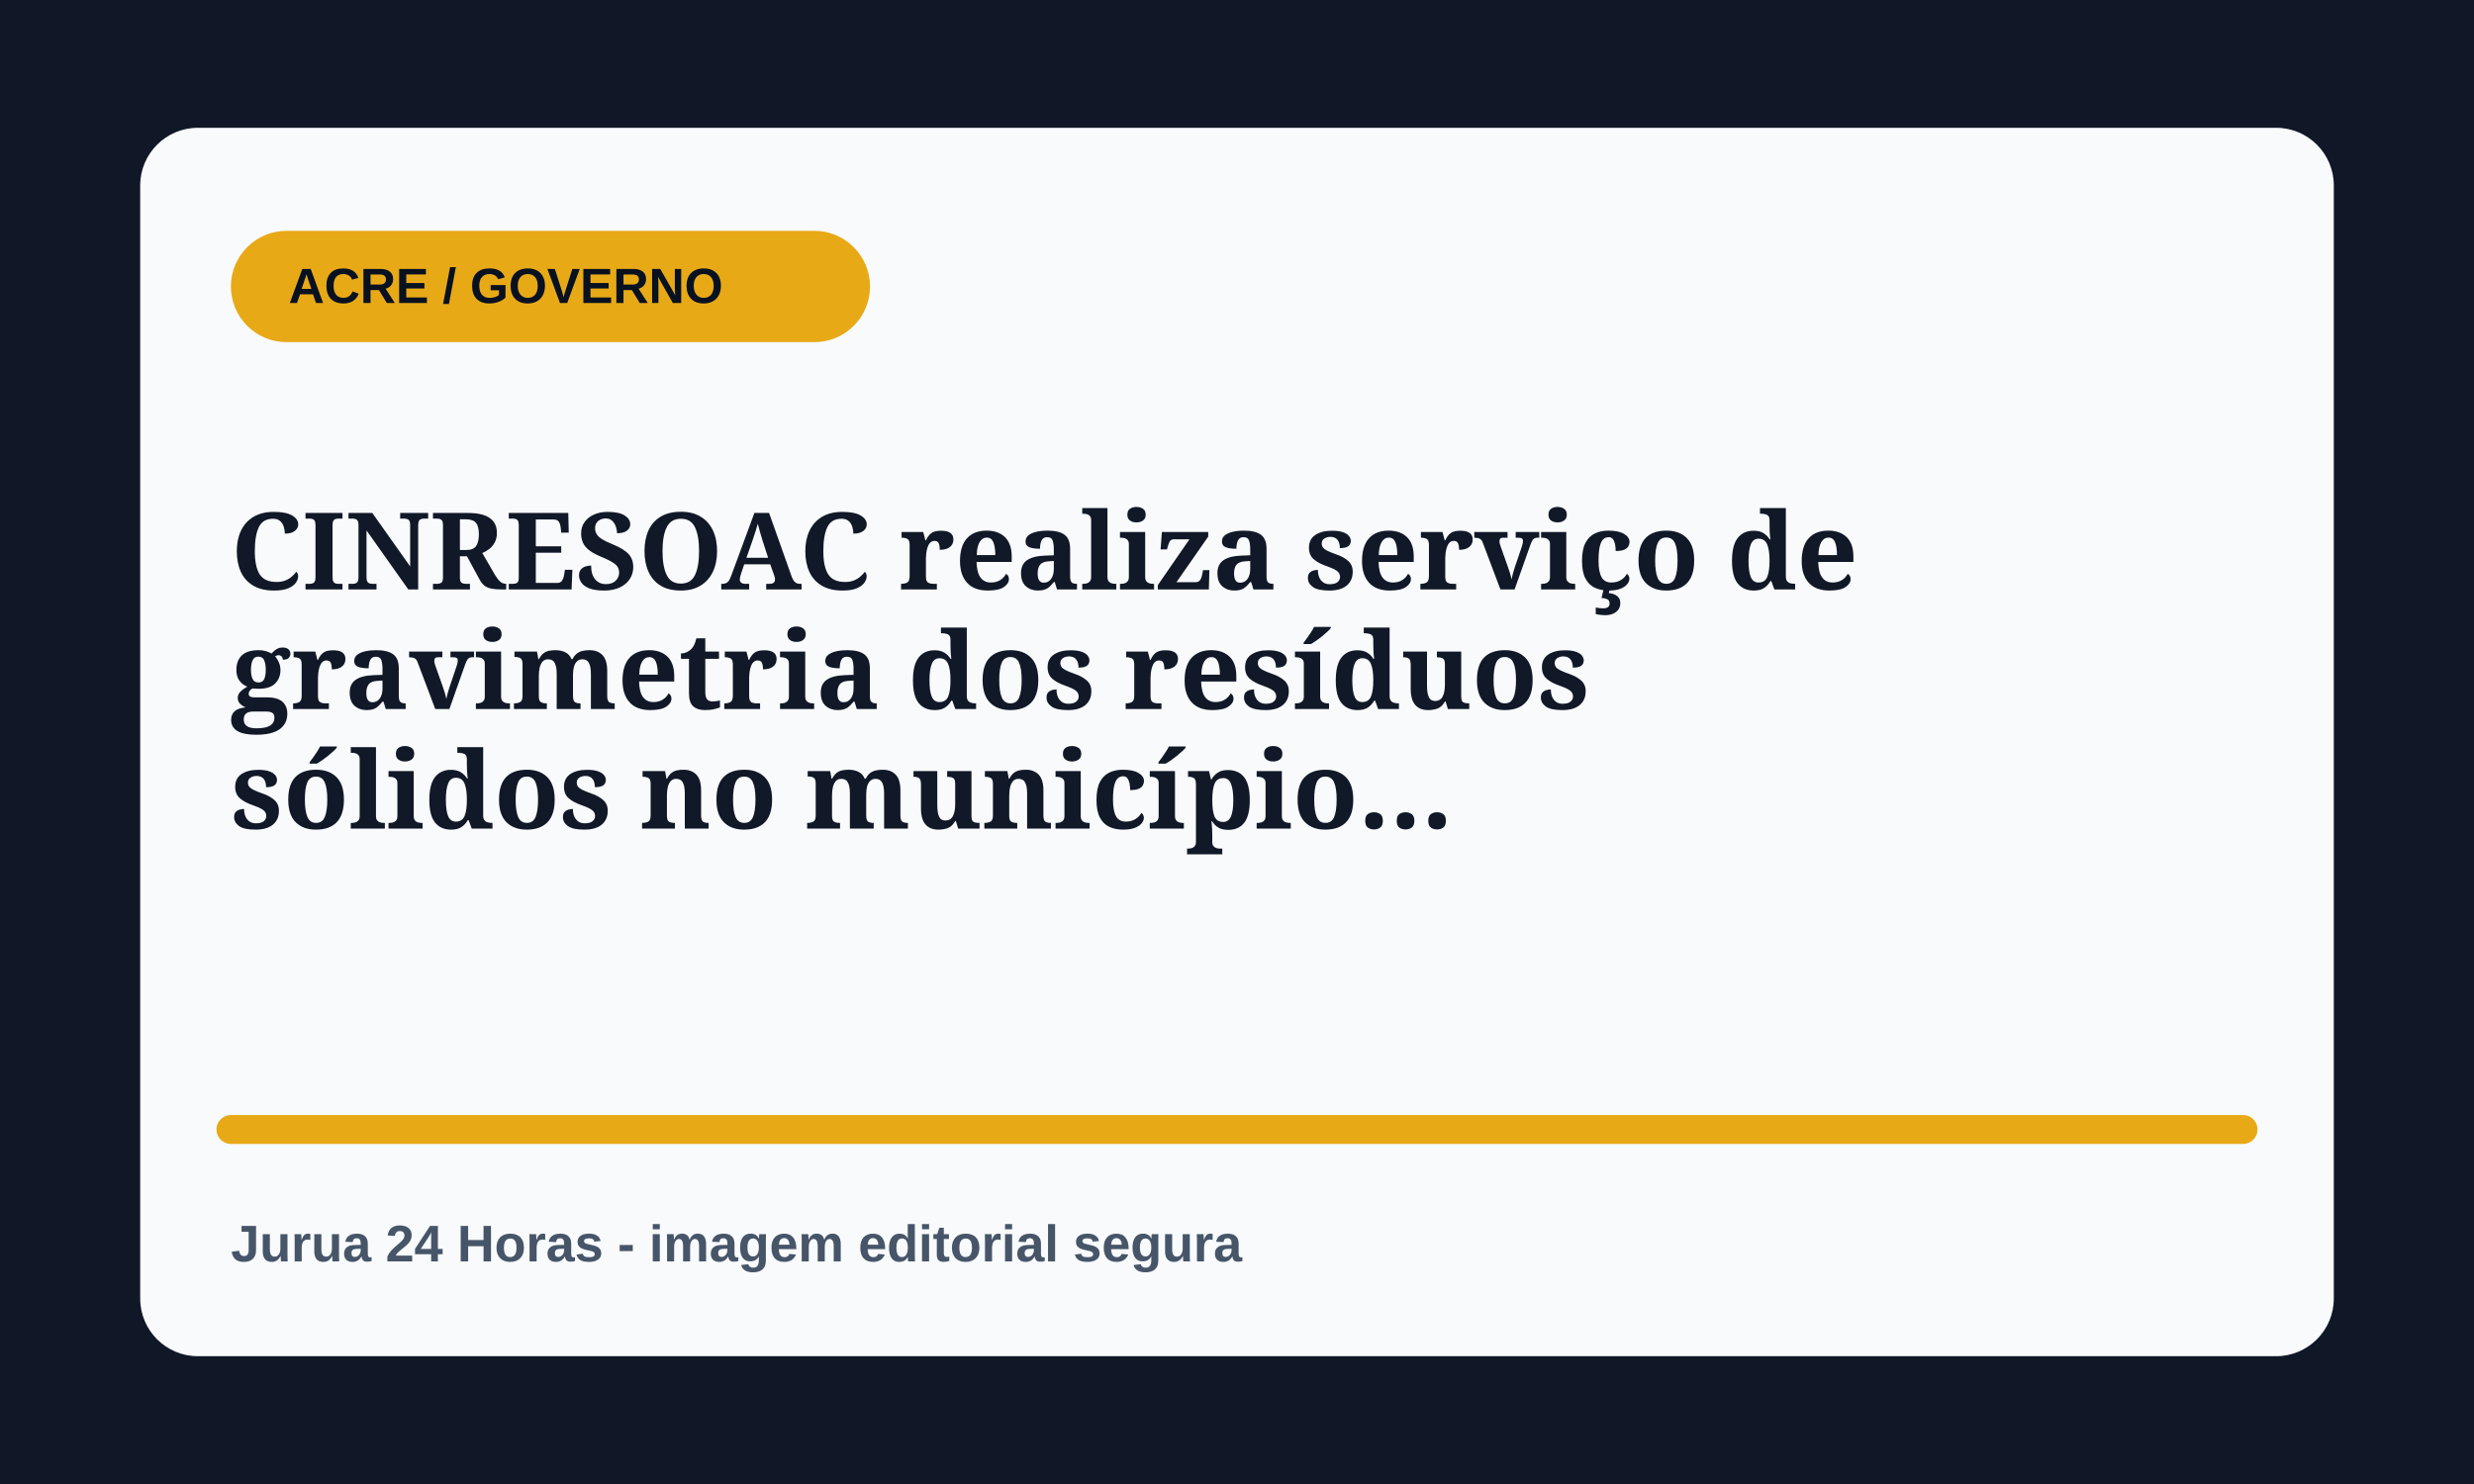
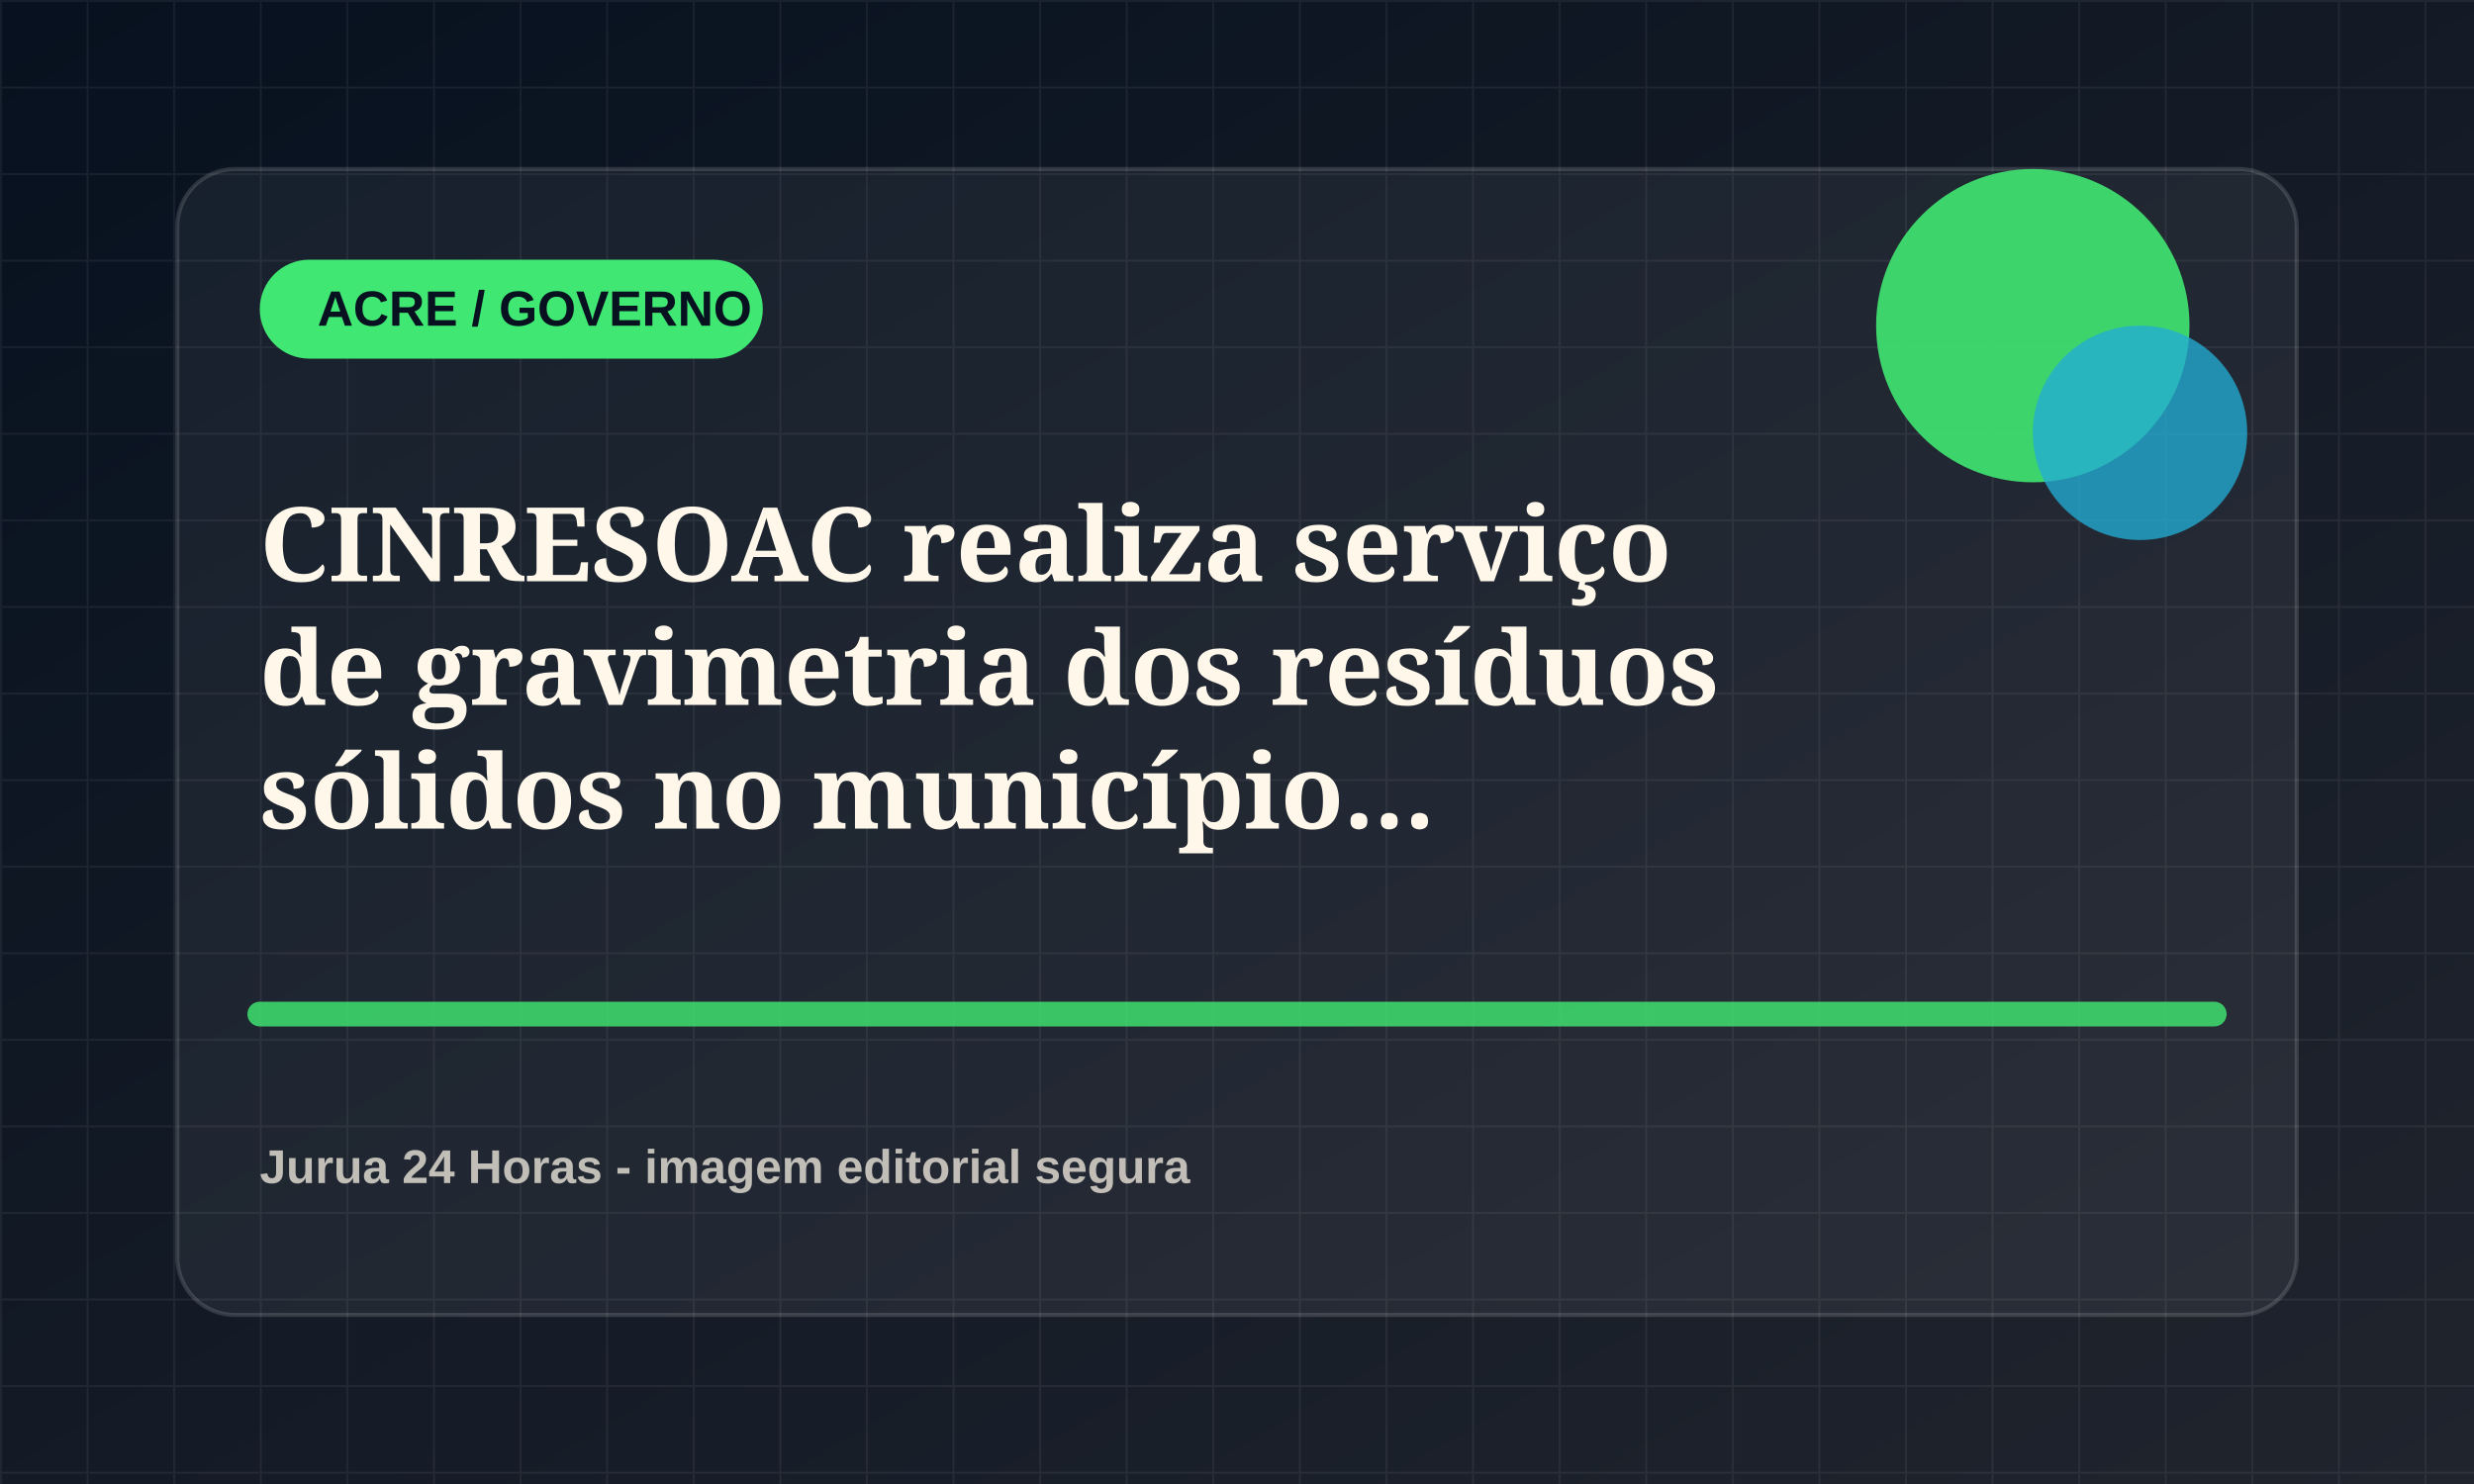
<svg xmlns="http://www.w3.org/2000/svg" viewBox="0 0 1200 720">
-   <rect width="1200" height="720" fill="#101827" />
-   <rect x="68" y="62" width="1064" height="596" rx="28" fill="#f8fafc" />
-   <rect x="112" y="112" width="310" height="54" rx="27" fill="hsl(42 82% 50%)" />
-   <text x="140" y="147" fill="#08111f" font-family="Arial, sans-serif" font-size="24" font-weight="800">ACRE / GOVERNO</text>
-   <text x="112" y="286" fill="#111827" font-family="Georgia, serif" font-size="52" font-weight="700">
-     <tspan x="112" dy="0">CINRESOAC realiza serviço de</tspan>
-     <tspan x="112" dy="58">gravimetria dos resíduos</tspan>
-     <tspan x="112" dy="58">sólidos no município...</tspan>
+   <defs>
+     <linearGradient id="bg" x1="0" x2="1" y1="0" y2="1">
+       <stop offset="0" stop-color="#07111f" />
+       <stop offset="1" stop-color="#20242d" />
+     </linearGradient>
+     <pattern id="grid" width="42" height="42" patternUnits="userSpaceOnUse">
+       <path d="M42 0H0v42" fill="none" stroke="rgba(255,255,255,.055)" stroke-width="2" />
+     </pattern>
+   </defs>
+   <rect width="1200" height="720" fill="url(#bg)" />
+   <rect width="1200" height="720" fill="url(#grid)" />
+   <rect x="86" y="82" width="1028" height="556" rx="28" fill="rgba(255,255,255,.055)" stroke="rgba(255,255,255,.14)" stroke-width="2" />
+   <rect x="126" y="126" width="244" height="48" rx="24" fill="hsl(138 78% 58%)" />
+   <text x="154" y="158" fill="#07111f" font-family="Arial, sans-serif" font-size="24" font-weight="800">ACRE / GOVERNO</text>
+   <circle cx="986" cy="158" r="76" fill="hsl(138 78% 58%)" opacity=".9" />
+   <circle cx="1038" cy="210" r="52" fill="hsl(193 72% 48%)" opacity=".78" />
+   <path d="M126 492h948" stroke="hsl(138 78% 58%)" stroke-width="12" stroke-linecap="round" opacity=".82" />
+   <text x="126" y="282" fill="#fff8ea" font-family="Georgia, serif" font-size="50" font-weight="700">
+     <tspan x="126" dy="0">CINRESOAC realiza serviço</tspan>
+     <tspan x="126" dy="60">de gravimetria dos resíduos</tspan>
+     <tspan x="126" dy="60">sólidos no município...</tspan>
  </text>
-   <path d="M112 548h976" stroke="hsl(42 82% 50%)" stroke-width="14" stroke-linecap="round" />
-   <text x="112" y="612" fill="#475569" font-family="Arial, sans-serif" font-size="25" font-weight="700">Jurua 24 Horas - imagem editorial segura</text>
+   <text x="126" y="574" fill="rgba(255,248,234,.72)" font-family="Arial, sans-serif" font-size="23" font-weight="700">Jurua 24 Horas - imagem editorial segura</text>
</svg>
